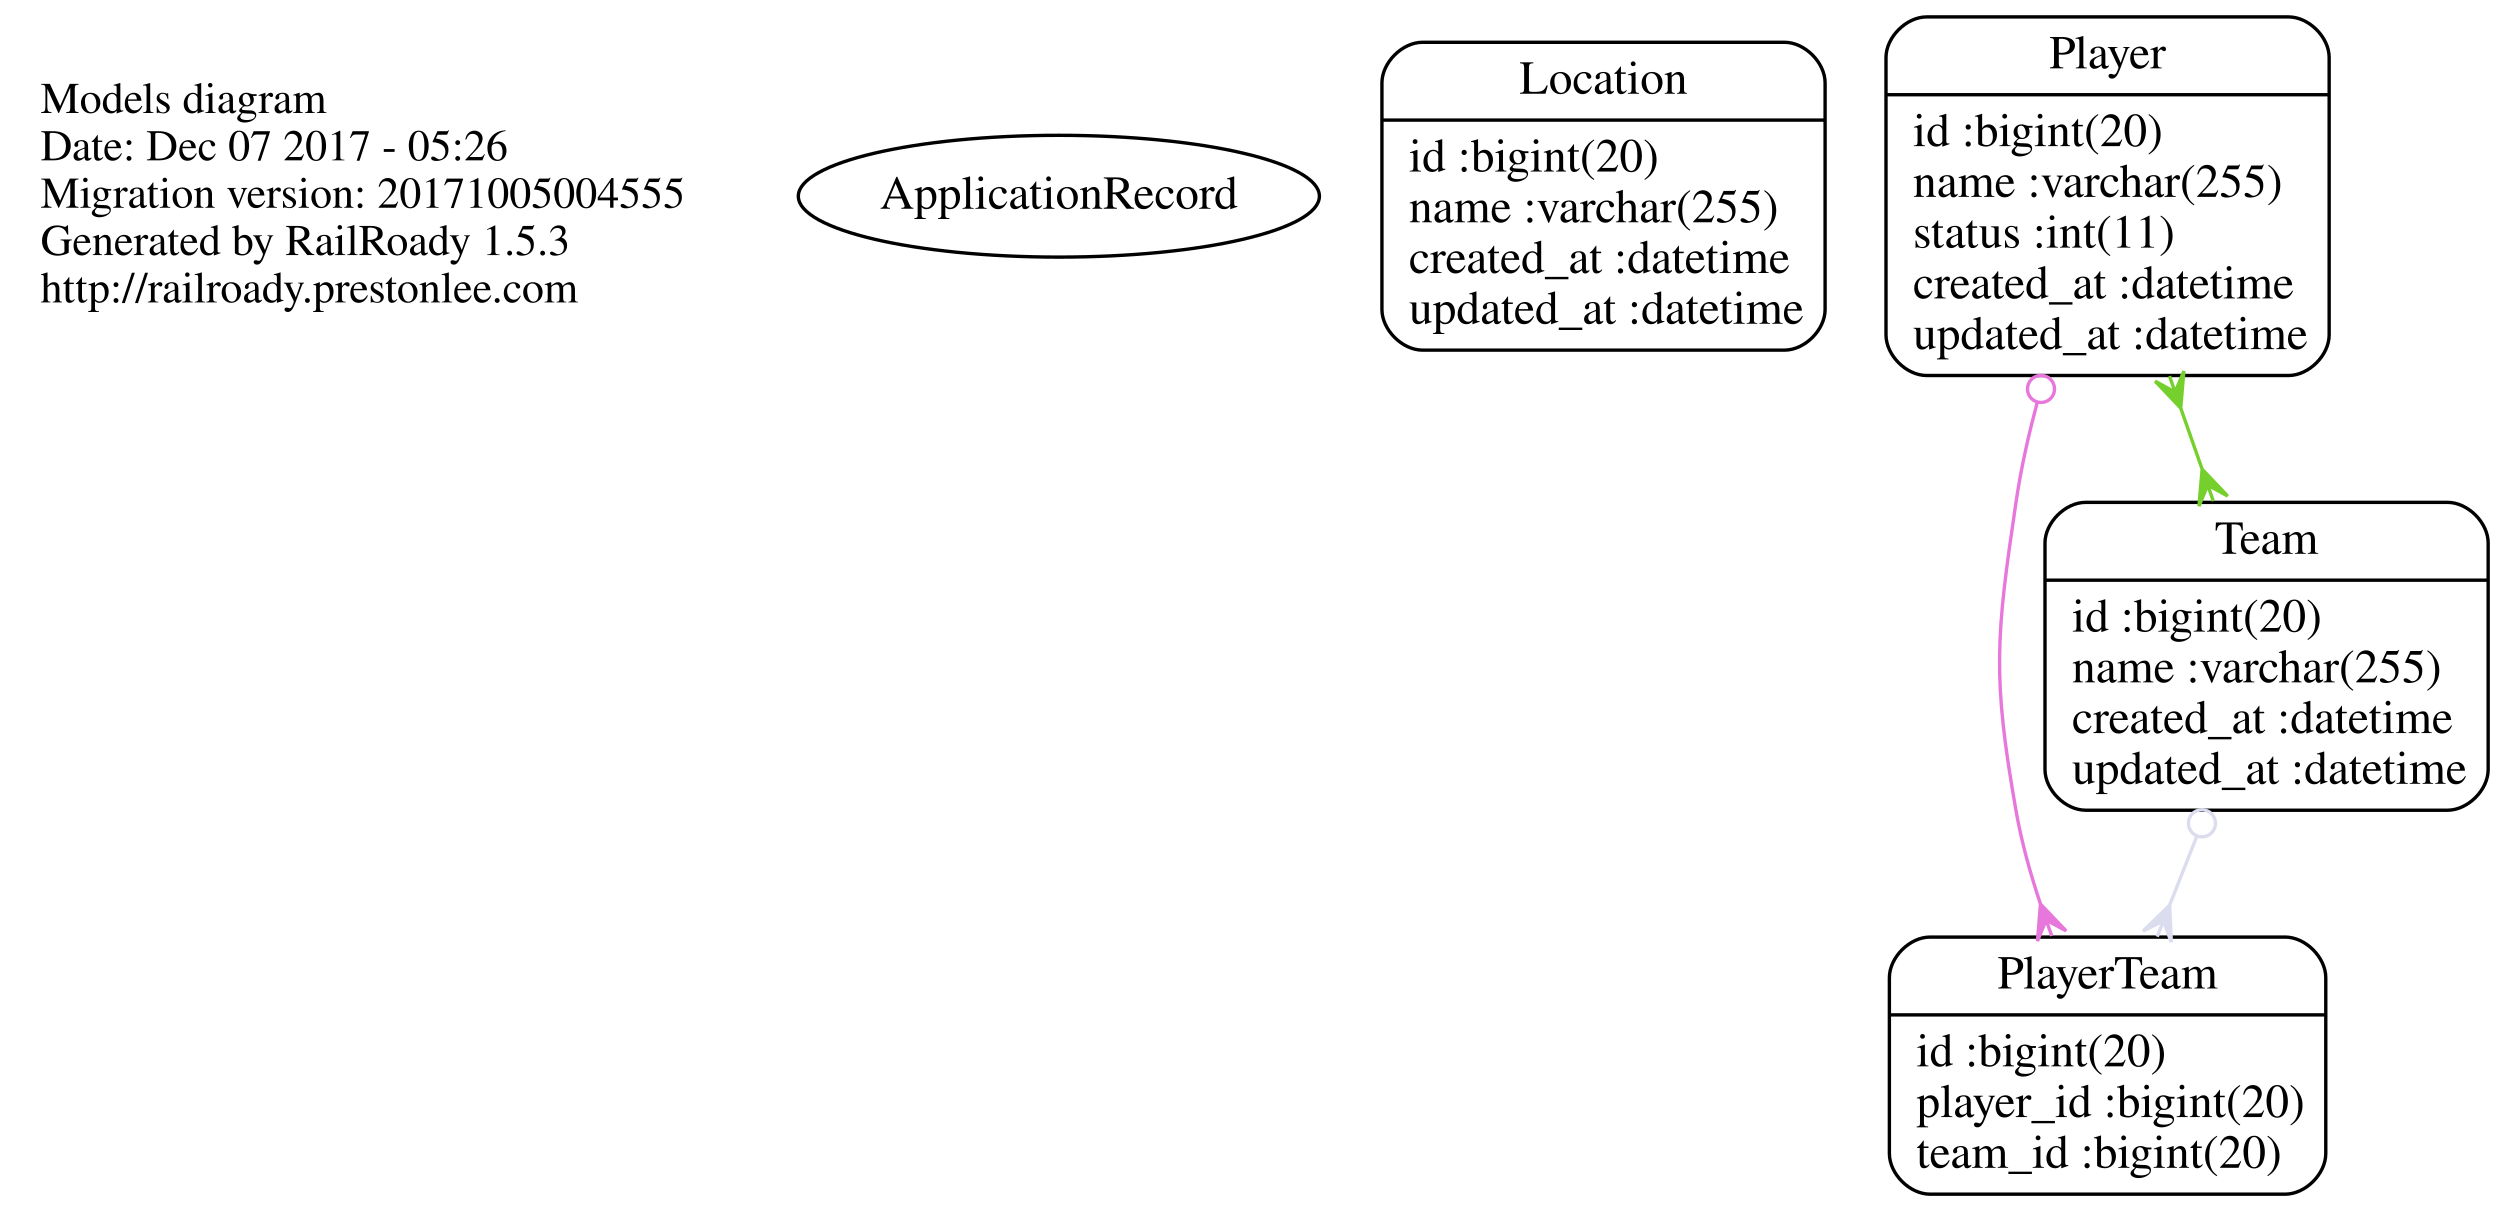
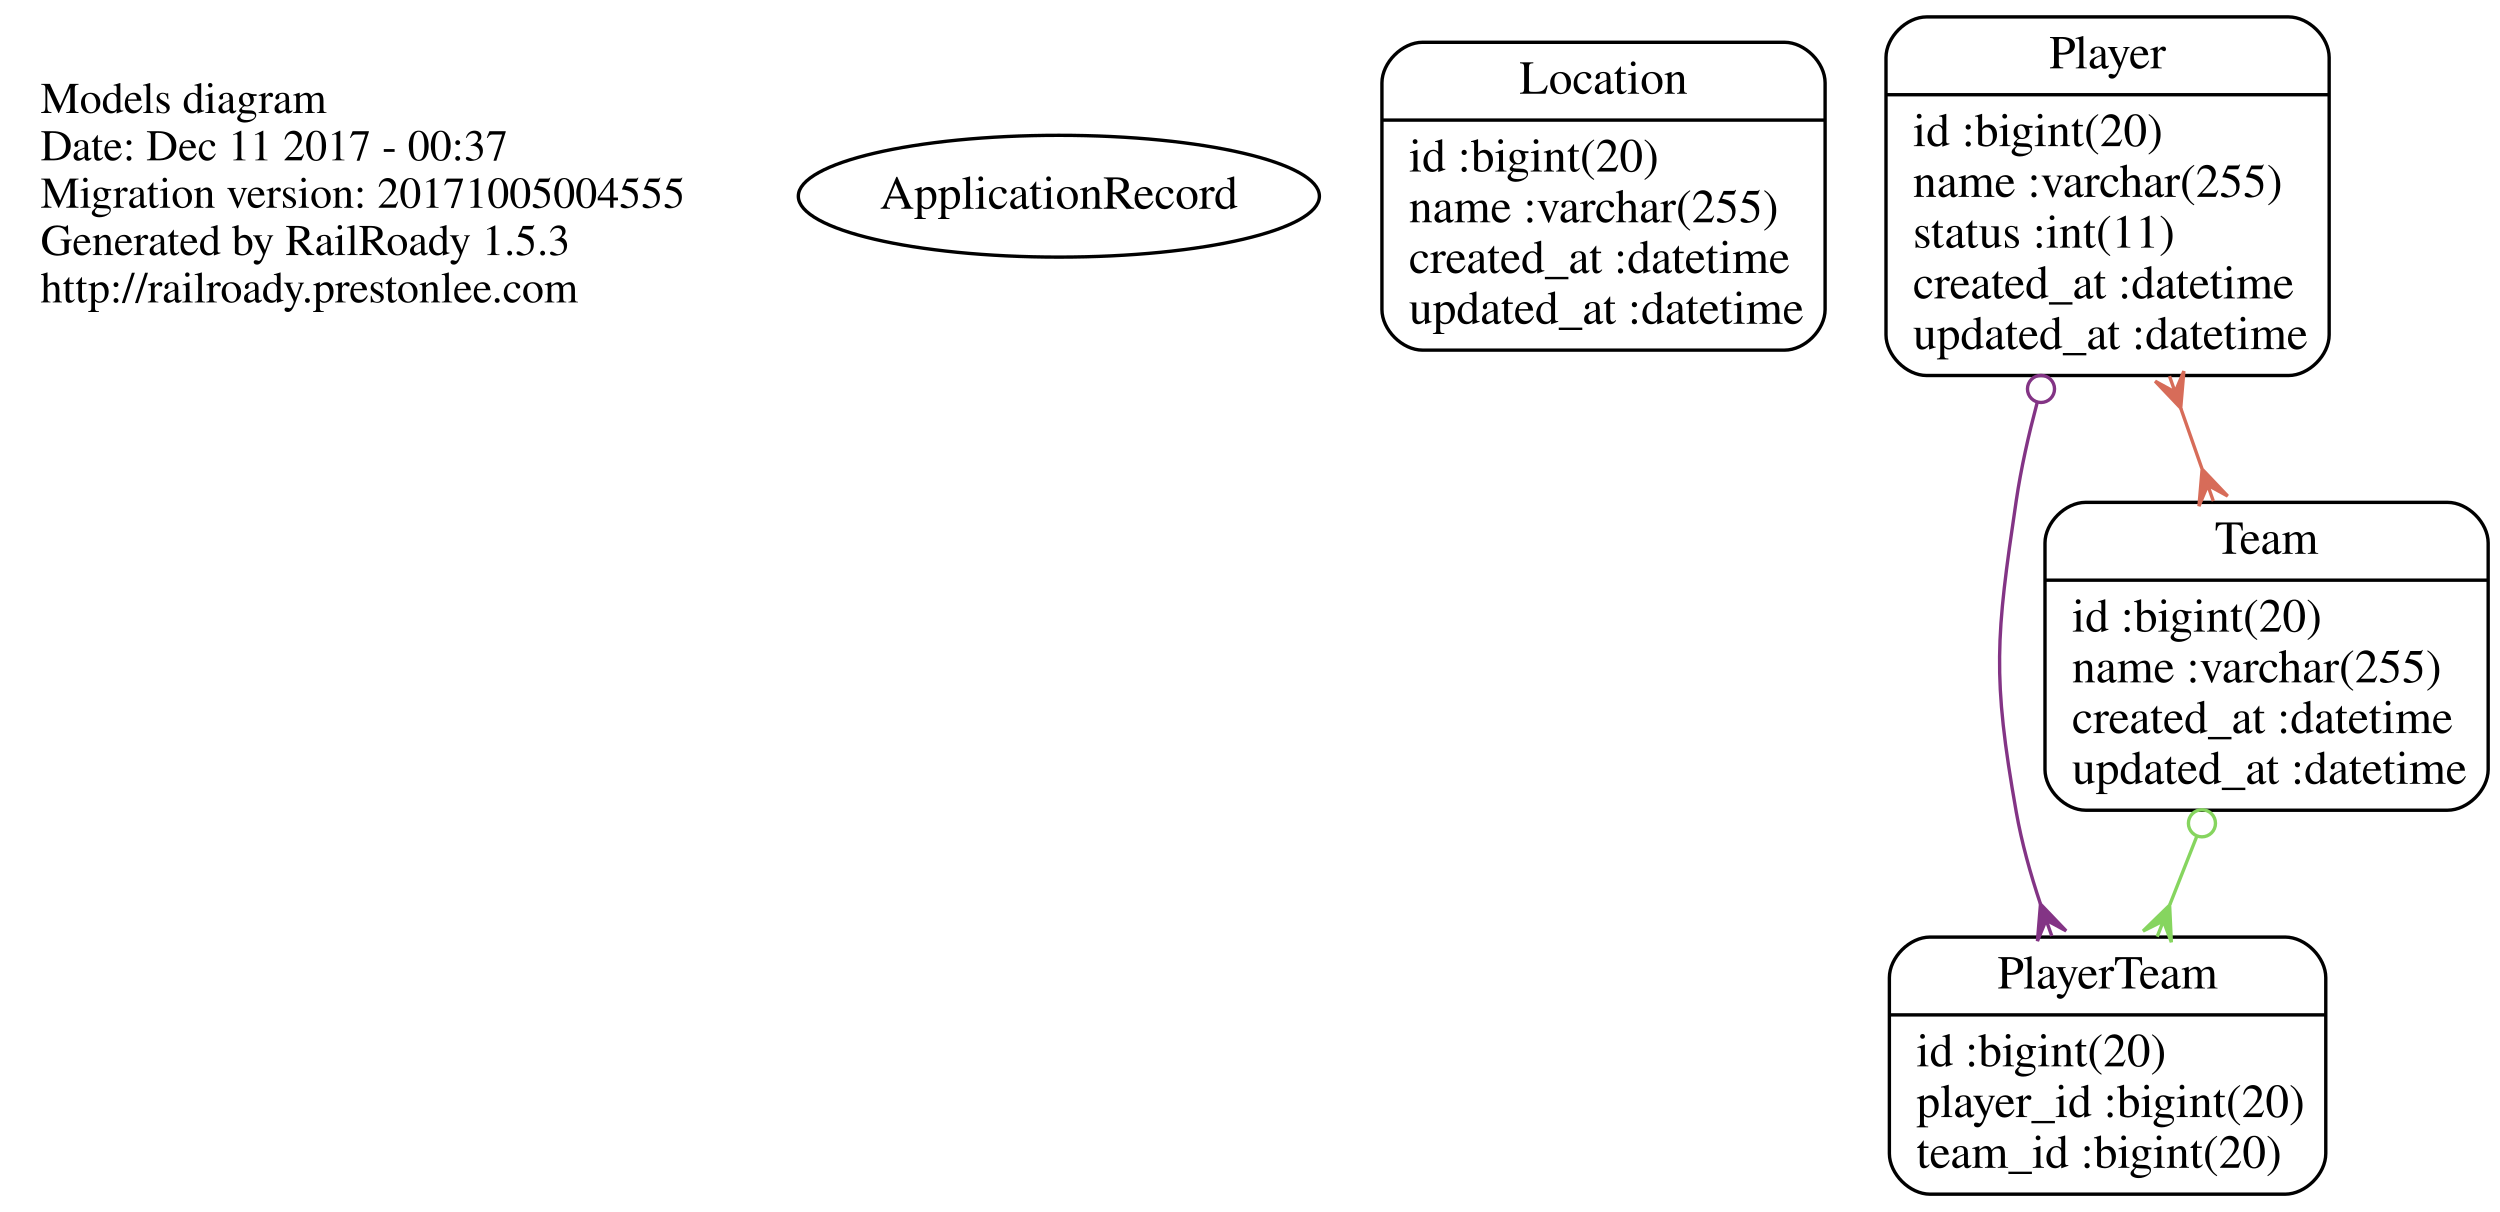
<svg xmlns="http://www.w3.org/2000/svg" width="739pt" height="358pt" viewBox="0.00 0.00 739.00 358.00">
  <g id="graph0" class="graph" transform="scale(1 1) rotate(0) translate(4 354)">
    <polygon fill="none" stroke="none" points="-4,4 -4,-354 735,-354 735,4 -4,4" />
    <g id="node1" class="node">
      <text text-anchor="start" x="8" y="-320.6" font-family="Times,serif" font-size="13.00">Models diagram</text>
-       <text text-anchor="start" x="8" y="-306.6" font-family="Times,serif" font-size="13.00">Date: Dec 07 2017 - 05:26</text>
+       <text text-anchor="start" x="8" y="-306.6" font-family="Times,serif" font-size="13.00">Date: Dec 11 2017 - 00:37</text>
      <text text-anchor="start" x="8" y="-292.6" font-family="Times,serif" font-size="13.00">Migration version: 20171005004555</text>
      <text text-anchor="start" x="8" y="-278.6" font-family="Times,serif" font-size="13.00">Generated by RailRoady 1.5.3</text>
      <text text-anchor="start" x="8" y="-264.6" font-family="Times,serif" font-size="13.00">http://railroady.prestonlee.com</text>
    </g>
    <g id="node2" class="node">
      <ellipse fill="none" stroke="black" cx="309" cy="-296" rx="77.015" ry="18" />
      <text text-anchor="middle" x="309" y="-292.3" font-family="Times,serif" font-size="14.00">ApplicationRecord</text>
    </g>
    <g id="node3" class="node">
      <path fill="none" stroke="black" d="M416.5,-250.5C416.5,-250.5 523.5,-250.5 523.5,-250.5 529.5,-250.5 535.5,-256.5 535.5,-262.5 535.5,-262.5 535.5,-329.5 535.5,-329.5 535.5,-335.5 529.5,-341.5 523.5,-341.5 523.5,-341.5 416.5,-341.5 416.5,-341.5 410.5,-341.5 404.5,-335.5 404.5,-329.5 404.5,-329.5 404.5,-262.5 404.5,-262.5 404.5,-256.5 410.5,-250.5 416.5,-250.5" />
      <text text-anchor="middle" x="470" y="-326.3" font-family="Times,serif" font-size="14.00">Location</text>
      <polyline fill="none" stroke="black" points="404.5,-318.5 535.5,-318.5 " />
      <text text-anchor="start" x="412.5" y="-303.3" font-family="Times,serif" font-size="14.00">id :bigint(20)</text>
      <text text-anchor="start" x="412.5" y="-288.3" font-family="Times,serif" font-size="14.00">name :varchar(255)</text>
      <text text-anchor="start" x="412.5" y="-273.3" font-family="Times,serif" font-size="14.00">created_at :datetime</text>
      <text text-anchor="start" x="412.5" y="-258.3" font-family="Times,serif" font-size="14.00">updated_at :datetime</text>
    </g>
    <g id="node4" class="node">
      <path fill="none" stroke="black" d="M565.5,-243C565.5,-243 672.5,-243 672.5,-243 678.5,-243 684.5,-249 684.5,-255 684.5,-255 684.5,-337 684.5,-337 684.5,-343 678.5,-349 672.5,-349 672.5,-349 565.5,-349 565.5,-349 559.5,-349 553.5,-343 553.5,-337 553.5,-337 553.5,-255 553.5,-255 553.5,-249 559.5,-243 565.5,-243" />
      <text text-anchor="middle" x="619" y="-333.8" font-family="Times,serif" font-size="14.00">Player</text>
      <polyline fill="none" stroke="black" points="553.5,-326 684.5,-326 " />
      <text text-anchor="start" x="561.5" y="-310.8" font-family="Times,serif" font-size="14.00">id :bigint(20)</text>
      <text text-anchor="start" x="561.5" y="-295.8" font-family="Times,serif" font-size="14.00">name :varchar(255)</text>
      <text text-anchor="start" x="561.5" y="-280.8" font-family="Times,serif" font-size="14.00">status :int(11)</text>
      <text text-anchor="start" x="561.5" y="-265.8" font-family="Times,serif" font-size="14.00">created_at :datetime</text>
      <text text-anchor="start" x="561.5" y="-250.8" font-family="Times,serif" font-size="14.00">updated_at :datetime</text>
    </g>
    <g id="node5" class="node">
      <path fill="none" stroke="black" d="M566.5,-1C566.5,-1 671.5,-1 671.5,-1 677.5,-1 683.5,-7 683.5,-13 683.5,-13 683.5,-65 683.5,-65 683.5,-71 677.5,-77 671.5,-77 671.5,-77 566.5,-77 566.5,-77 560.5,-77 554.5,-71 554.5,-65 554.5,-65 554.5,-13 554.5,-13 554.5,-7 560.5,-1 566.5,-1" />
      <text text-anchor="middle" x="619" y="-61.8" font-family="Times,serif" font-size="14.00">PlayerTeam</text>
      <polyline fill="none" stroke="black" points="554.5,-54 683.5,-54 " />
      <text text-anchor="start" x="562.5" y="-38.8" font-family="Times,serif" font-size="14.00">id :bigint(20)</text>
      <text text-anchor="start" x="562.5" y="-23.8" font-family="Times,serif" font-size="14.00">player_id :bigint(20)</text>
      <text text-anchor="start" x="562.5" y="-8.8" font-family="Times,serif" font-size="14.00">team_id :bigint(20)</text>
    </g>
    <g id="edge1" class="edge">
-       <path fill="none" stroke="#e777db" d="M598.173,-234.925C595.613,-225.355 593.407,-215.483 592,-206 586,-165.554 584.884,-154.265 592,-114 593.591,-105 596.191,-95.656 599.165,-86.761" />
-       <ellipse fill="none" stroke="#e777db" cx="599.32" cy="-239.026" rx="4" ry="4" />
-       <polygon fill="#e777db" stroke="#e777db" points="599.169,-86.749 606.75,-78.826 600.839,-82.036 602.509,-77.323 602.509,-77.323 602.509,-77.323 600.839,-82.036 598.267,-75.82 599.169,-86.749 599.169,-86.749" />
+       <path fill="none" stroke="#833485" d="M598.173,-234.925C595.613,-225.355 593.407,-215.483 592,-206 586,-165.554 584.884,-154.265 592,-114 593.591,-105 596.191,-95.656 599.165,-86.761" />
+       <ellipse fill="none" stroke="#833485" cx="599.32" cy="-239.026" rx="4" ry="4" />
+       <polygon fill="#833485" stroke="#833485" points="599.169,-86.749 606.75,-78.826 600.839,-82.036 602.509,-77.323 602.509,-77.323 602.509,-77.323 600.839,-82.036 598.267,-75.82 599.169,-86.749 599.169,-86.749" />
    </g>
    <g id="node6" class="node">
      <path fill="none" stroke="black" d="M612.5,-114.5C612.5,-114.5 719.5,-114.5 719.5,-114.5 725.5,-114.5 731.5,-120.5 731.5,-126.5 731.5,-126.5 731.5,-193.5 731.5,-193.5 731.5,-199.5 725.5,-205.5 719.5,-205.5 719.5,-205.5 612.5,-205.5 612.5,-205.5 606.5,-205.5 600.5,-199.5 600.5,-193.5 600.5,-193.5 600.5,-126.5 600.5,-126.5 600.5,-120.5 606.5,-114.5 612.5,-114.5" />
      <text text-anchor="middle" x="666" y="-190.3" font-family="Times,serif" font-size="14.00">Team</text>
      <polyline fill="none" stroke="black" points="600.5,-182.5 731.5,-182.5 " />
      <text text-anchor="start" x="608.5" y="-167.3" font-family="Times,serif" font-size="14.00">id :bigint(20)</text>
      <text text-anchor="start" x="608.5" y="-152.3" font-family="Times,serif" font-size="14.00">name :varchar(255)</text>
      <text text-anchor="start" x="608.5" y="-137.3" font-family="Times,serif" font-size="14.00">created_at :datetime</text>
      <text text-anchor="start" x="608.5" y="-122.3" font-family="Times,serif" font-size="14.00">updated_at :datetime</text>
    </g>
    <g id="edge2" class="edge">
-       <path fill="none" stroke="#75cf2c" d="M640.653,-233.266C642.728,-227.351 644.821,-221.382 646.869,-215.543" />
-       <polygon fill="#75cf2c" stroke="#75cf2c" points="640.616,-233.372 633.06,-241.319 638.961,-238.09 637.306,-242.808 637.306,-242.808 637.306,-242.808 638.961,-238.09 641.552,-244.298 640.616,-233.372 640.616,-233.372" />
-       <polygon fill="#75cf2c" stroke="#75cf2c" points="646.951,-215.31 654.507,-207.363 648.606,-210.592 650.261,-205.873 650.261,-205.873 650.261,-205.873 648.606,-210.592 646.014,-204.384 646.951,-215.31 646.951,-215.31" />
+       <path fill="none" stroke="#d76c59" d="M640.653,-233.266C642.728,-227.351 644.821,-221.382 646.869,-215.543" />
+       <polygon fill="#d76c59" stroke="#d76c59" points="640.616,-233.372 633.06,-241.319 638.961,-238.09 637.306,-242.808 637.306,-242.808 637.306,-242.808 638.961,-238.09 641.552,-244.298 640.616,-233.372 640.616,-233.372" />
+       <polygon fill="#d76c59" stroke="#d76c59" points="646.951,-215.31 654.507,-207.363 648.606,-210.592 650.261,-205.873 650.261,-205.873 650.261,-205.873 648.606,-210.592 646.014,-204.384 646.951,-215.31 646.951,-215.31" />
    </g>
    <g id="edge3" class="edge">
-       <path fill="none" stroke="#dbdcee" d="M645.376,-106.783C642.725,-100.07 640.024,-93.231 637.411,-86.615" />
-       <ellipse fill="none" stroke="#dbdcee" cx="646.896" cy="-110.63" rx="4" ry="4" />
-       <polygon fill="#dbdcee" stroke="#dbdcee" points="637.336,-86.424 637.848,-75.47 635.499,-81.774 633.662,-77.123 633.662,-77.123 633.662,-77.123 635.499,-81.774 629.477,-78.776 637.336,-86.424 637.336,-86.424" />
+       <path fill="none" stroke="#86d55f" d="M645.376,-106.783C642.725,-100.07 640.024,-93.231 637.411,-86.615" />
+       <ellipse fill="none" stroke="#86d55f" cx="646.896" cy="-110.63" rx="4" ry="4" />
+       <polygon fill="#86d55f" stroke="#86d55f" points="637.336,-86.424 637.848,-75.47 635.499,-81.774 633.662,-77.123 633.662,-77.123 633.662,-77.123 635.499,-81.774 629.477,-78.776 637.336,-86.424 637.336,-86.424" />
    </g>
  </g>
</svg>
